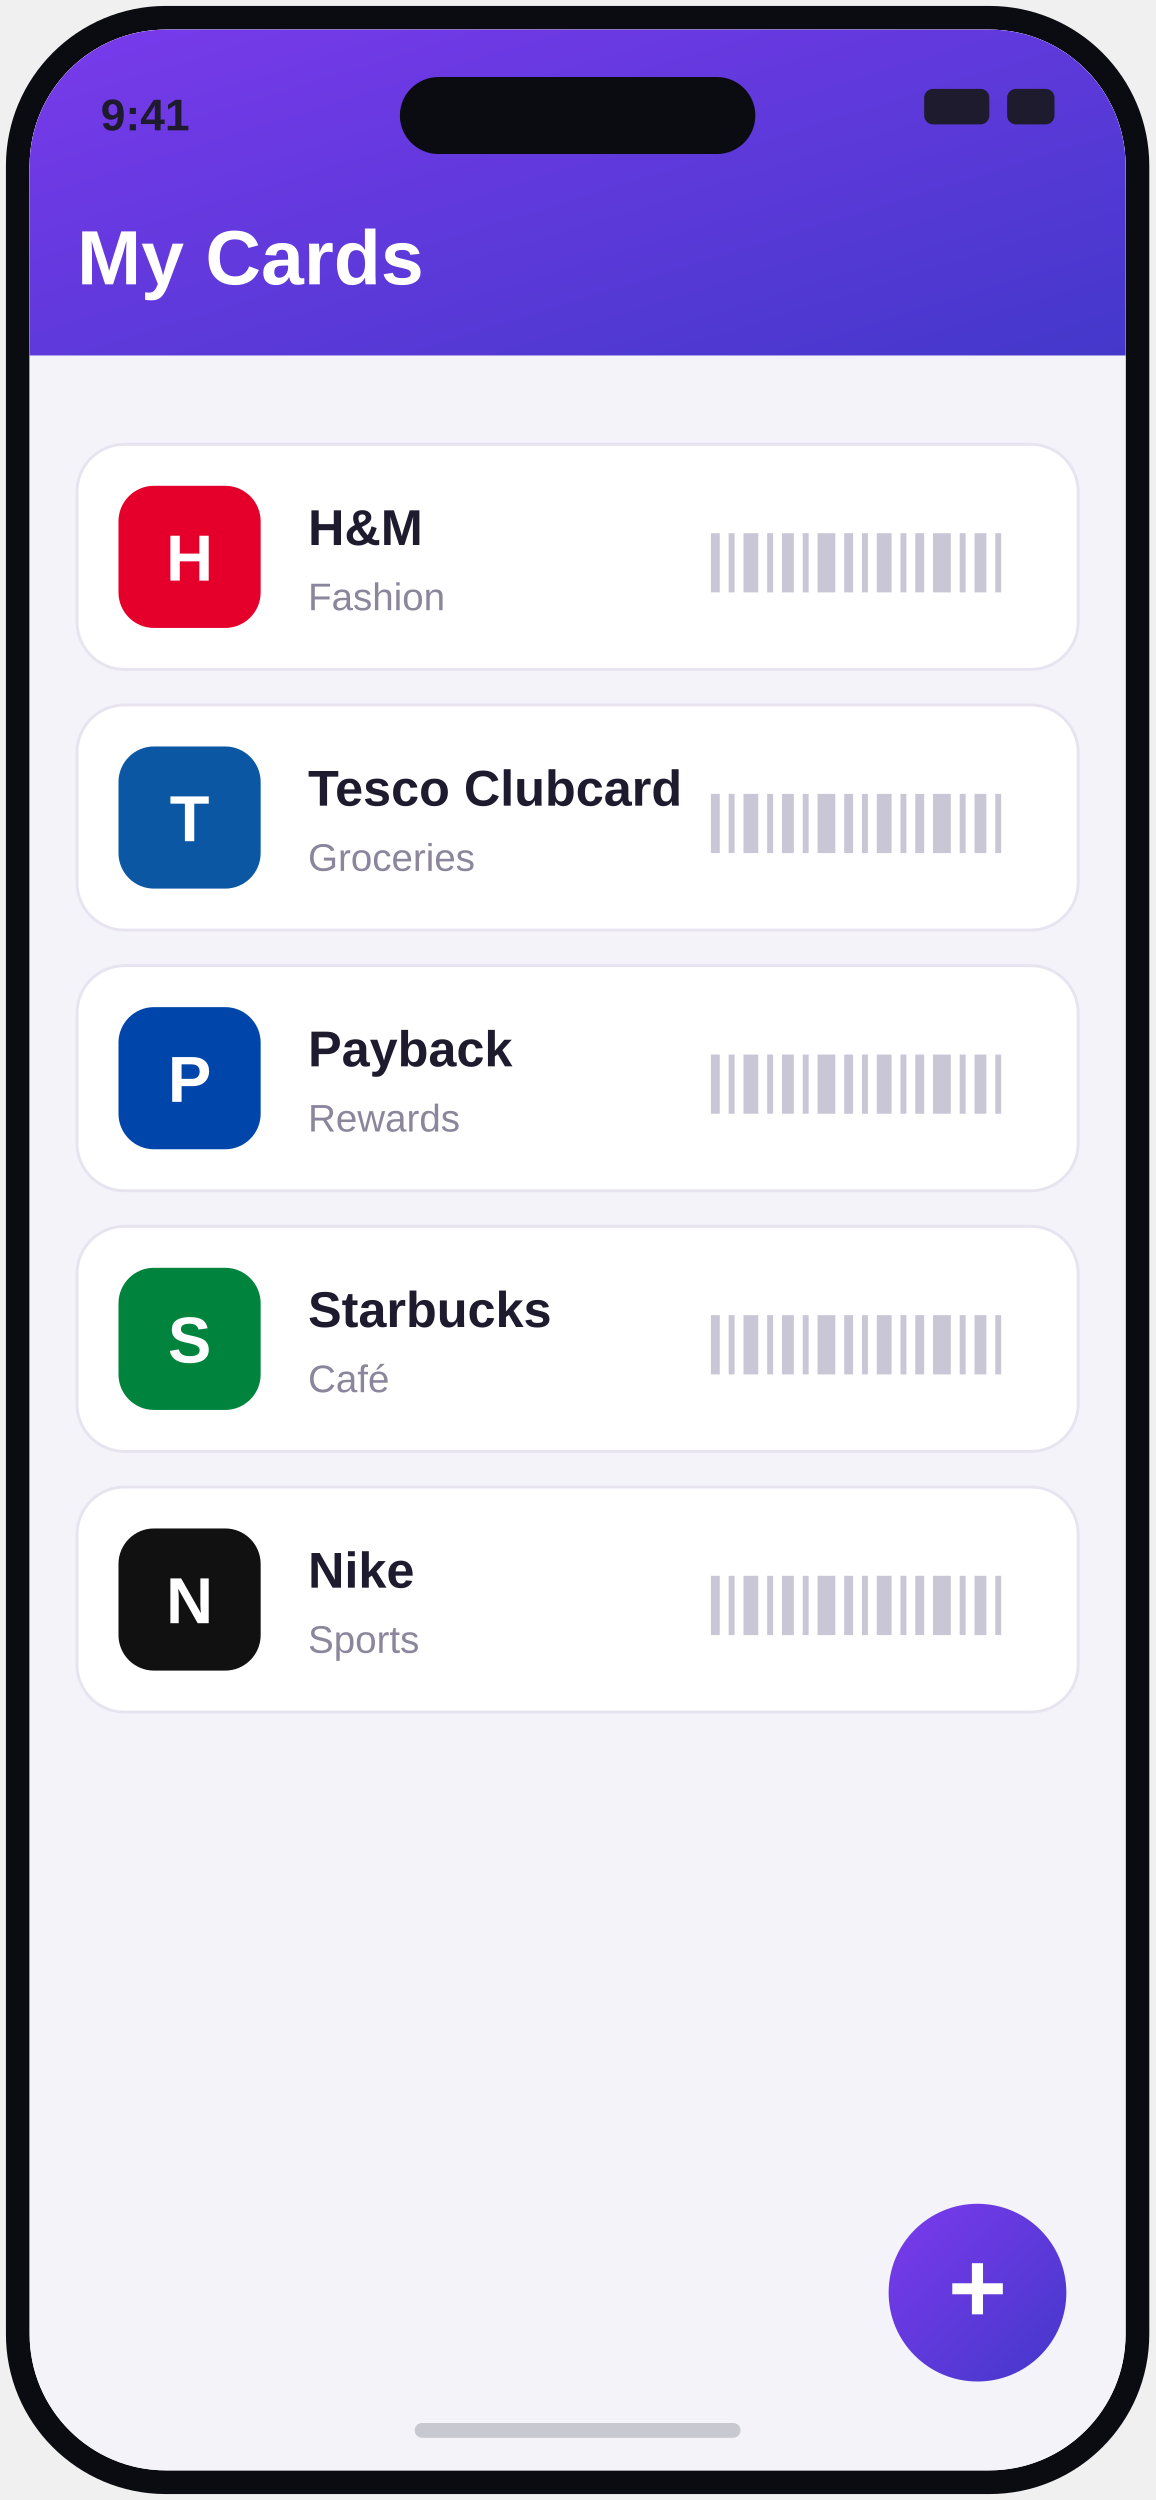
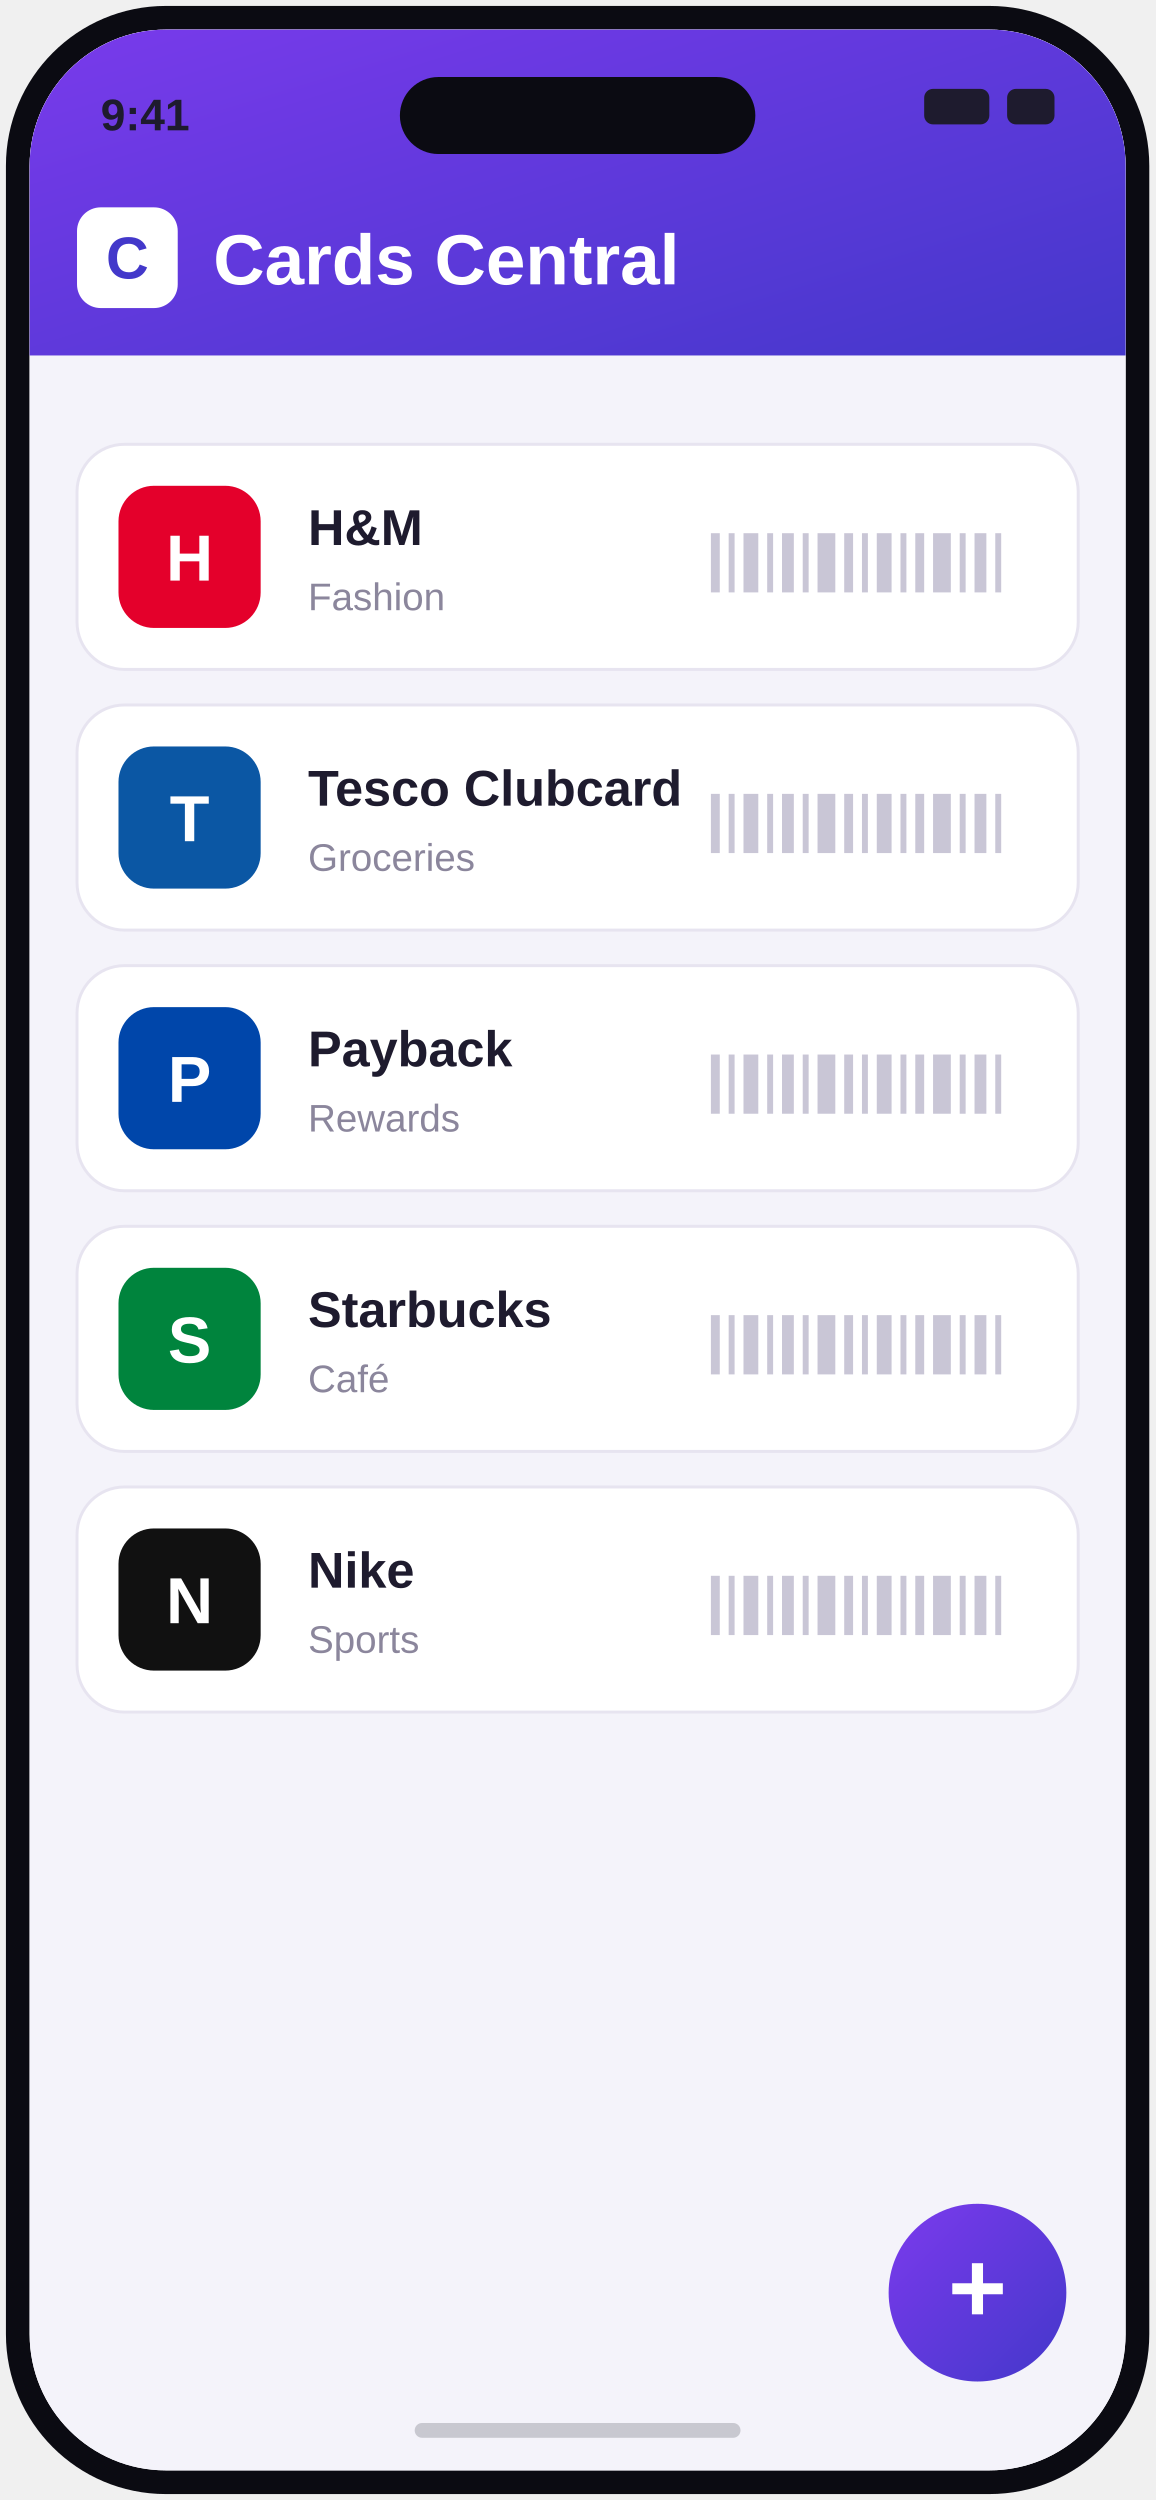
<svg xmlns="http://www.w3.org/2000/svg" width="390" height="844" viewBox="0 0 390 844">
  <defs>
    <linearGradient id="brand" x1="0" y1="0" x2="1" y2="1">
      <stop offset="0" stop-color="#7C3AED" />
      <stop offset="1" stop-color="#4338CA" />
    </linearGradient>
    <clipPath id="screen">
      <rect x="10" y="10" width="370" height="824" rx="46" />
    </clipPath>
  </defs>
  <rect x="2" y="2" width="386" height="840" rx="54" fill="#0b0b12" />
  <rect x="10" y="10" width="370" height="824" rx="46" fill="#ffffff" />
  <g clip-path="url(#screen)">
    <rect x="0" y="0" width="390" height="844" fill="#f4f3fa" />
    <rect x="0" y="0" width="390" height="120" fill="url(#brand)" />
-     <text x="26" y="96" font-family="Arial" font-size="26" font-weight="800" fill="#ffffff">My Cards</text>
+     <rect x="26" y="70" width="34" height="34" rx="8" fill="#ffffff" />
+     <text x="43" y="94" font-family="Arial" font-size="20" font-weight="800" fill="#4338CA" text-anchor="middle">C</text>
+     <text x="72" y="96" font-family="Arial" font-size="24" font-weight="800" fill="#ffffff">Cards Central</text>
    <rect x="26" y="150" width="338" height="76" rx="16" fill="#ffffff" stroke="#e7e4f0" />
    <rect x="40" y="164" width="48" height="48" rx="12" fill="#E4002B" />
    <text x="64" y="196" font-family="Arial" font-size="22" font-weight="800" fill="#ffffff" text-anchor="middle">H</text>
    <text x="104" y="184" font-family="Arial" font-size="17" font-weight="700" fill="#1e1b2e">H&amp;M</text>
    <text x="104" y="206" font-family="Arial" font-size="13" fill="#8b869c">Fashion</text>
    <rect x="240" y="180" width="3" height="20" fill="#c9c6d6" />
    <rect x="246" y="180" width="2" height="20" fill="#c9c6d6" />
    <rect x="251" y="180" width="5" height="20" fill="#c9c6d6" />
    <rect x="259" y="180" width="2" height="20" fill="#c9c6d6" />
    <rect x="264" y="180" width="4" height="20" fill="#c9c6d6" />
    <rect x="271" y="180" width="2" height="20" fill="#c9c6d6" />
    <rect x="276" y="180" width="6" height="20" fill="#c9c6d6" />
    <rect x="285" y="180" width="3" height="20" fill="#c9c6d6" />
    <rect x="291" y="180" width="2" height="20" fill="#c9c6d6" />
    <rect x="296" y="180" width="5" height="20" fill="#c9c6d6" />
    <rect x="304" y="180" width="2" height="20" fill="#c9c6d6" />
    <rect x="309" y="180" width="3" height="20" fill="#c9c6d6" />
    <rect x="315" y="180" width="6" height="20" fill="#c9c6d6" />
    <rect x="324" y="180" width="2" height="20" fill="#c9c6d6" />
    <rect x="329" y="180" width="4" height="20" fill="#c9c6d6" />
    <rect x="336" y="180" width="2" height="20" fill="#c9c6d6" />
    <rect x="26" y="238" width="338" height="76" rx="16" fill="#ffffff" stroke="#e7e4f0" />
    <rect x="40" y="252" width="48" height="48" rx="12" fill="#0B57A4" />
    <text x="64" y="284" font-family="Arial" font-size="22" font-weight="800" fill="#ffffff" text-anchor="middle">T</text>
    <text x="104" y="272" font-family="Arial" font-size="17" font-weight="700" fill="#1e1b2e">Tesco Clubcard</text>
    <text x="104" y="294" font-family="Arial" font-size="13" fill="#8b869c">Groceries</text>
    <rect x="240" y="268" width="3" height="20" fill="#c9c6d6" />
    <rect x="246" y="268" width="2" height="20" fill="#c9c6d6" />
    <rect x="251" y="268" width="5" height="20" fill="#c9c6d6" />
    <rect x="259" y="268" width="2" height="20" fill="#c9c6d6" />
    <rect x="264" y="268" width="4" height="20" fill="#c9c6d6" />
    <rect x="271" y="268" width="2" height="20" fill="#c9c6d6" />
    <rect x="276" y="268" width="6" height="20" fill="#c9c6d6" />
    <rect x="285" y="268" width="3" height="20" fill="#c9c6d6" />
    <rect x="291" y="268" width="2" height="20" fill="#c9c6d6" />
    <rect x="296" y="268" width="5" height="20" fill="#c9c6d6" />
    <rect x="304" y="268" width="2" height="20" fill="#c9c6d6" />
    <rect x="309" y="268" width="3" height="20" fill="#c9c6d6" />
    <rect x="315" y="268" width="6" height="20" fill="#c9c6d6" />
    <rect x="324" y="268" width="2" height="20" fill="#c9c6d6" />
    <rect x="329" y="268" width="4" height="20" fill="#c9c6d6" />
    <rect x="336" y="268" width="2" height="20" fill="#c9c6d6" />
    <rect x="26" y="326" width="338" height="76" rx="16" fill="#ffffff" stroke="#e7e4f0" />
    <rect x="40" y="340" width="48" height="48" rx="12" fill="#0046AA" />
    <text x="64" y="372" font-family="Arial" font-size="22" font-weight="800" fill="#ffffff" text-anchor="middle">P</text>
    <text x="104" y="360" font-family="Arial" font-size="17" font-weight="700" fill="#1e1b2e">Payback</text>
    <text x="104" y="382" font-family="Arial" font-size="13" fill="#8b869c">Rewards</text>
    <rect x="240" y="356" width="3" height="20" fill="#c9c6d6" />
    <rect x="246" y="356" width="2" height="20" fill="#c9c6d6" />
    <rect x="251" y="356" width="5" height="20" fill="#c9c6d6" />
    <rect x="259" y="356" width="2" height="20" fill="#c9c6d6" />
    <rect x="264" y="356" width="4" height="20" fill="#c9c6d6" />
    <rect x="271" y="356" width="2" height="20" fill="#c9c6d6" />
    <rect x="276" y="356" width="6" height="20" fill="#c9c6d6" />
    <rect x="285" y="356" width="3" height="20" fill="#c9c6d6" />
    <rect x="291" y="356" width="2" height="20" fill="#c9c6d6" />
    <rect x="296" y="356" width="5" height="20" fill="#c9c6d6" />
    <rect x="304" y="356" width="2" height="20" fill="#c9c6d6" />
    <rect x="309" y="356" width="3" height="20" fill="#c9c6d6" />
    <rect x="315" y="356" width="6" height="20" fill="#c9c6d6" />
    <rect x="324" y="356" width="2" height="20" fill="#c9c6d6" />
    <rect x="329" y="356" width="4" height="20" fill="#c9c6d6" />
    <rect x="336" y="356" width="2" height="20" fill="#c9c6d6" />
    <rect x="26" y="414" width="338" height="76" rx="16" fill="#ffffff" stroke="#e7e4f0" />
    <rect x="40" y="428" width="48" height="48" rx="12" fill="#00843D" />
    <text x="64" y="460" font-family="Arial" font-size="22" font-weight="800" fill="#ffffff" text-anchor="middle">S</text>
    <text x="104" y="448" font-family="Arial" font-size="17" font-weight="700" fill="#1e1b2e">Starbucks</text>
    <text x="104" y="470" font-family="Arial" font-size="13" fill="#8b869c">Café</text>
    <rect x="240" y="444" width="3" height="20" fill="#c9c6d6" />
    <rect x="246" y="444" width="2" height="20" fill="#c9c6d6" />
    <rect x="251" y="444" width="5" height="20" fill="#c9c6d6" />
    <rect x="259" y="444" width="2" height="20" fill="#c9c6d6" />
    <rect x="264" y="444" width="4" height="20" fill="#c9c6d6" />
    <rect x="271" y="444" width="2" height="20" fill="#c9c6d6" />
    <rect x="276" y="444" width="6" height="20" fill="#c9c6d6" />
    <rect x="285" y="444" width="3" height="20" fill="#c9c6d6" />
    <rect x="291" y="444" width="2" height="20" fill="#c9c6d6" />
    <rect x="296" y="444" width="5" height="20" fill="#c9c6d6" />
    <rect x="304" y="444" width="2" height="20" fill="#c9c6d6" />
    <rect x="309" y="444" width="3" height="20" fill="#c9c6d6" />
    <rect x="315" y="444" width="6" height="20" fill="#c9c6d6" />
    <rect x="324" y="444" width="2" height="20" fill="#c9c6d6" />
    <rect x="329" y="444" width="4" height="20" fill="#c9c6d6" />
    <rect x="336" y="444" width="2" height="20" fill="#c9c6d6" />
    <rect x="26" y="502" width="338" height="76" rx="16" fill="#ffffff" stroke="#e7e4f0" />
    <rect x="40" y="516" width="48" height="48" rx="12" fill="#111111" />
    <text x="64" y="548" font-family="Arial" font-size="22" font-weight="800" fill="#ffffff" text-anchor="middle">N</text>
    <text x="104" y="536" font-family="Arial" font-size="17" font-weight="700" fill="#1e1b2e">Nike</text>
    <text x="104" y="558" font-family="Arial" font-size="13" fill="#8b869c">Sports</text>
    <rect x="240" y="532" width="3" height="20" fill="#c9c6d6" />
    <rect x="246" y="532" width="2" height="20" fill="#c9c6d6" />
    <rect x="251" y="532" width="5" height="20" fill="#c9c6d6" />
    <rect x="259" y="532" width="2" height="20" fill="#c9c6d6" />
    <rect x="264" y="532" width="4" height="20" fill="#c9c6d6" />
    <rect x="271" y="532" width="2" height="20" fill="#c9c6d6" />
    <rect x="276" y="532" width="6" height="20" fill="#c9c6d6" />
    <rect x="285" y="532" width="3" height="20" fill="#c9c6d6" />
    <rect x="291" y="532" width="2" height="20" fill="#c9c6d6" />
    <rect x="296" y="532" width="5" height="20" fill="#c9c6d6" />
    <rect x="304" y="532" width="2" height="20" fill="#c9c6d6" />
    <rect x="309" y="532" width="3" height="20" fill="#c9c6d6" />
    <rect x="315" y="532" width="6" height="20" fill="#c9c6d6" />
    <rect x="324" y="532" width="2" height="20" fill="#c9c6d6" />
    <rect x="329" y="532" width="4" height="20" fill="#c9c6d6" />
    <rect x="336" y="532" width="2" height="20" fill="#c9c6d6" />
    <circle cx="330" cy="774" r="30" fill="url(#brand)" />
    <text x="330" y="784" font-family="Arial" font-size="34" font-weight="700" fill="#ffffff" text-anchor="middle">+</text>
    <text x="34" y="44" font-family="Arial" font-size="15" font-weight="700" fill="#1e1b2e">9:41</text>
    <rect x="312" y="30" width="22" height="12" rx="3" fill="#1e1b2e" />
    <rect x="340" y="30" width="16" height="12" rx="3" fill="#1e1b2e" />
  </g>
  <rect x="135" y="26" width="120" height="26" rx="13" fill="#0b0b12" />
  <rect x="140" y="818" width="110" height="5" rx="2.5" fill="#c8c8d0" />
</svg>
